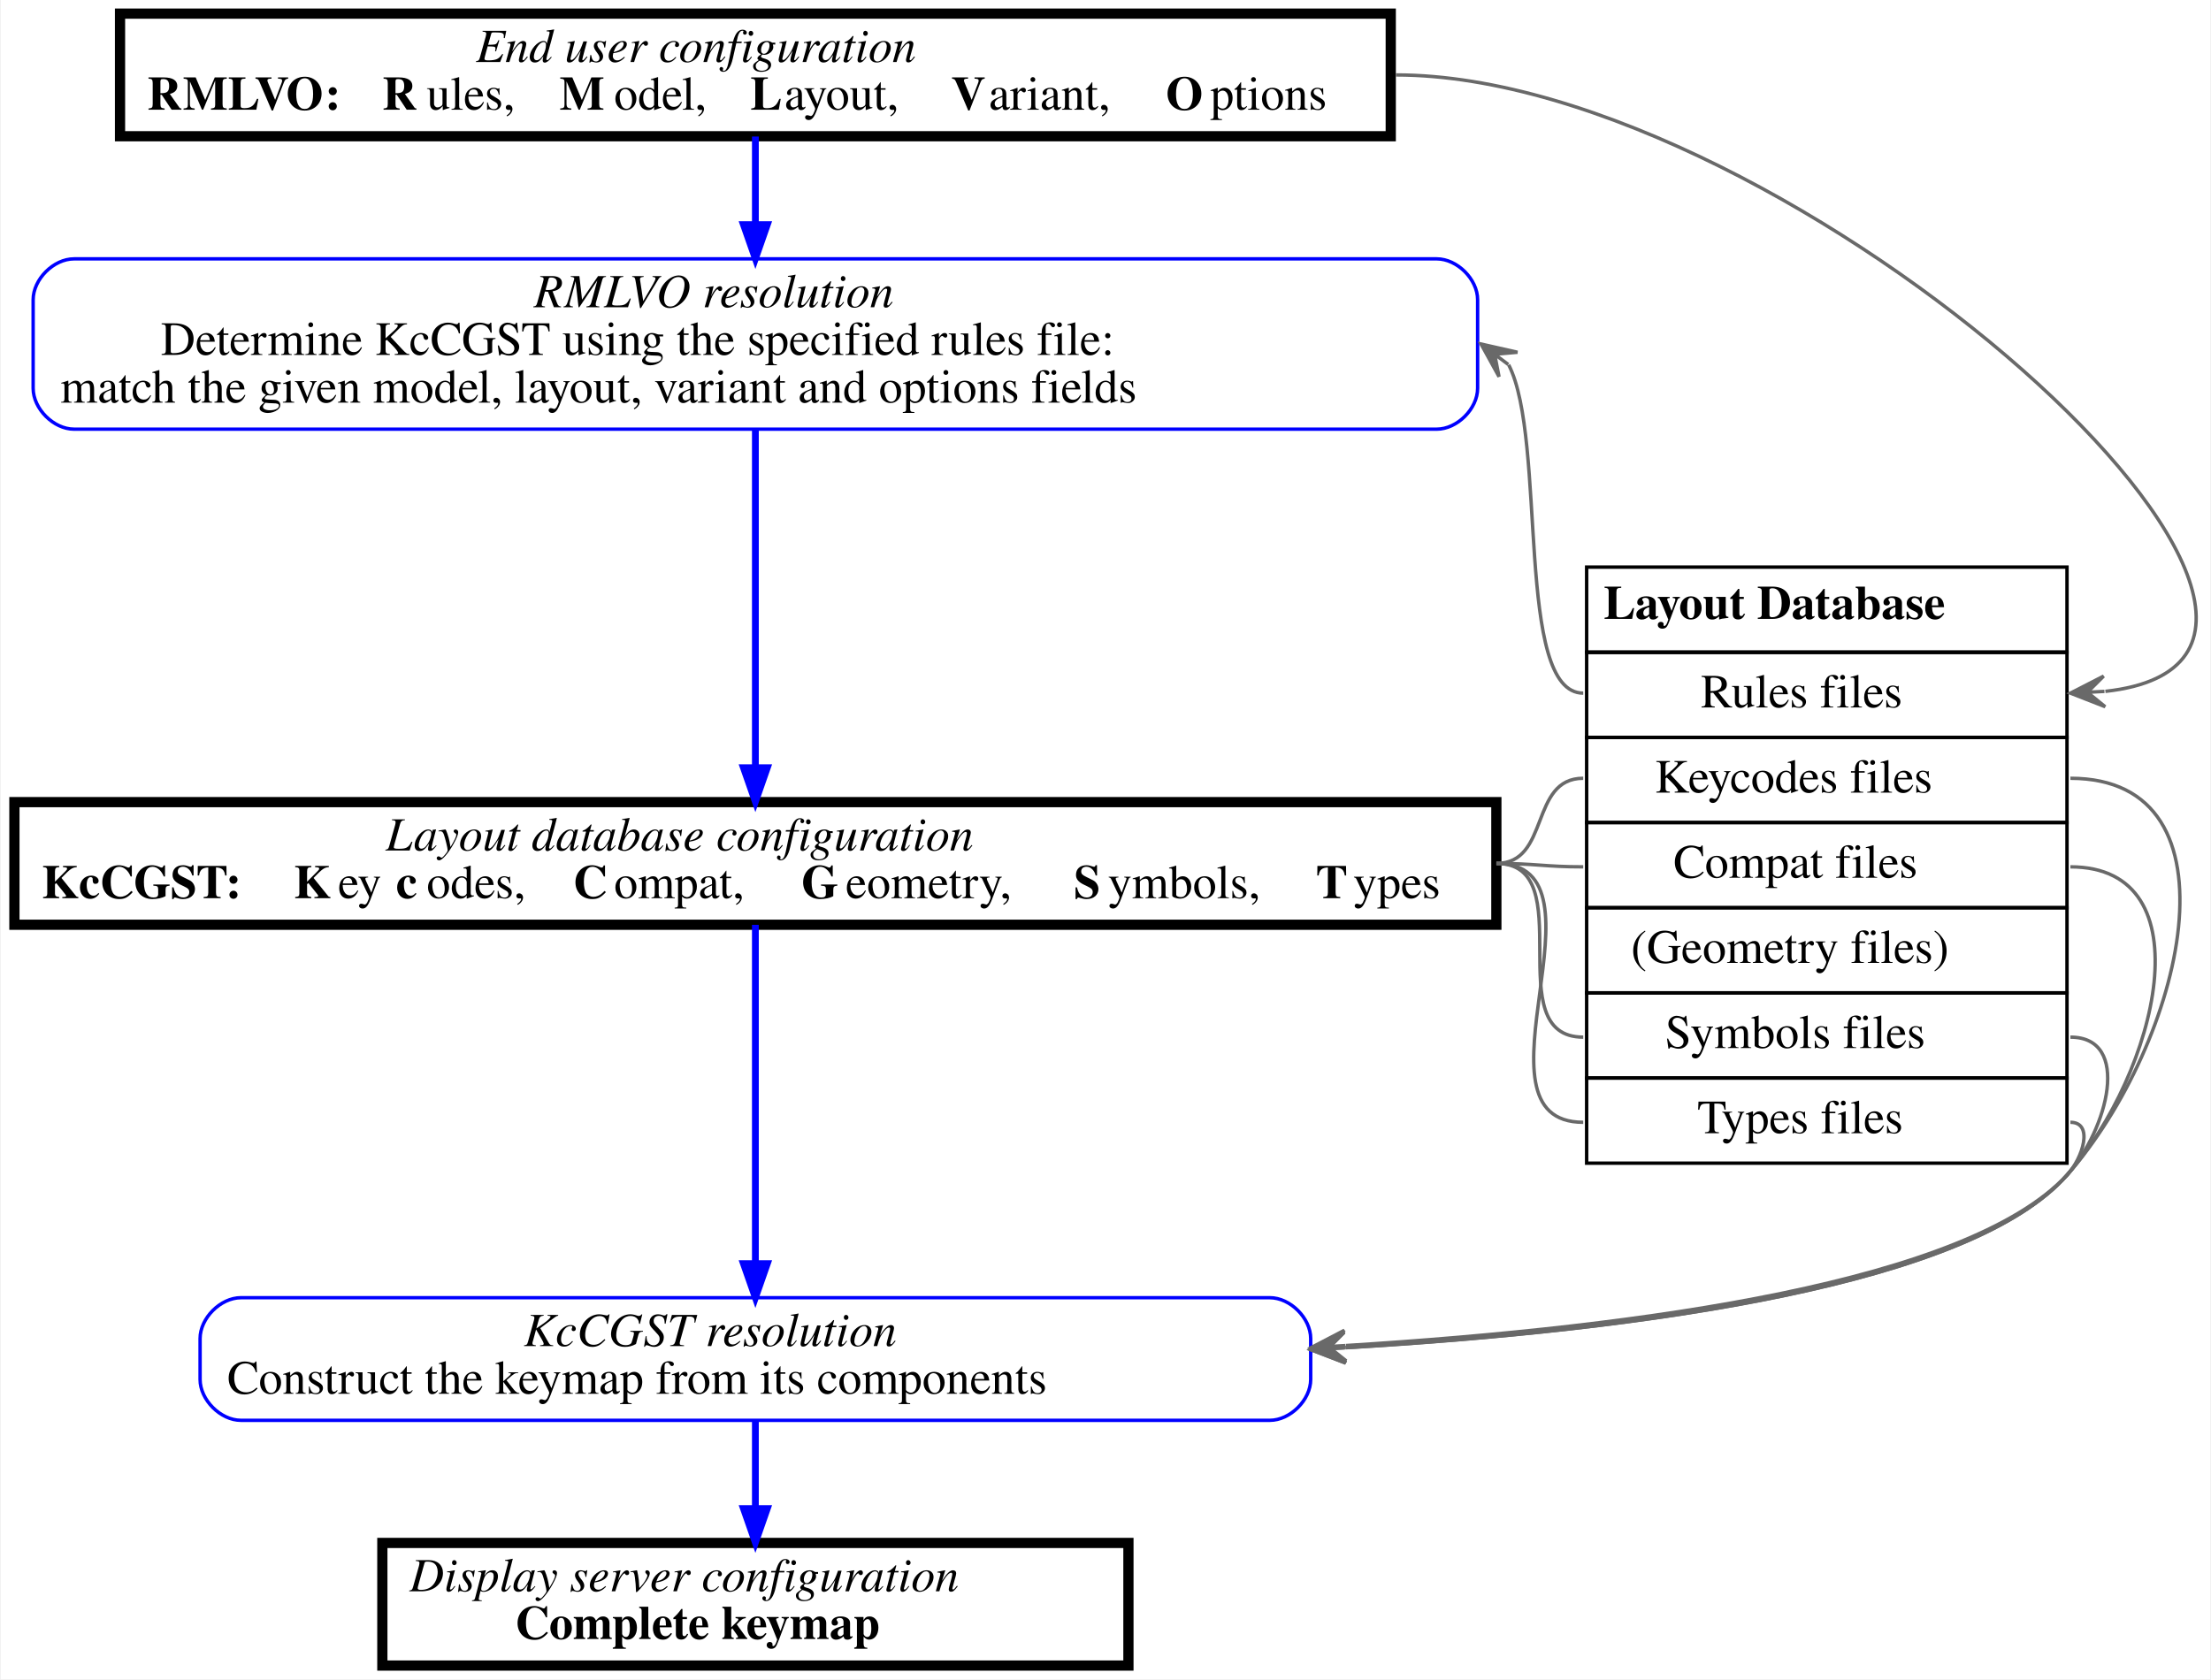
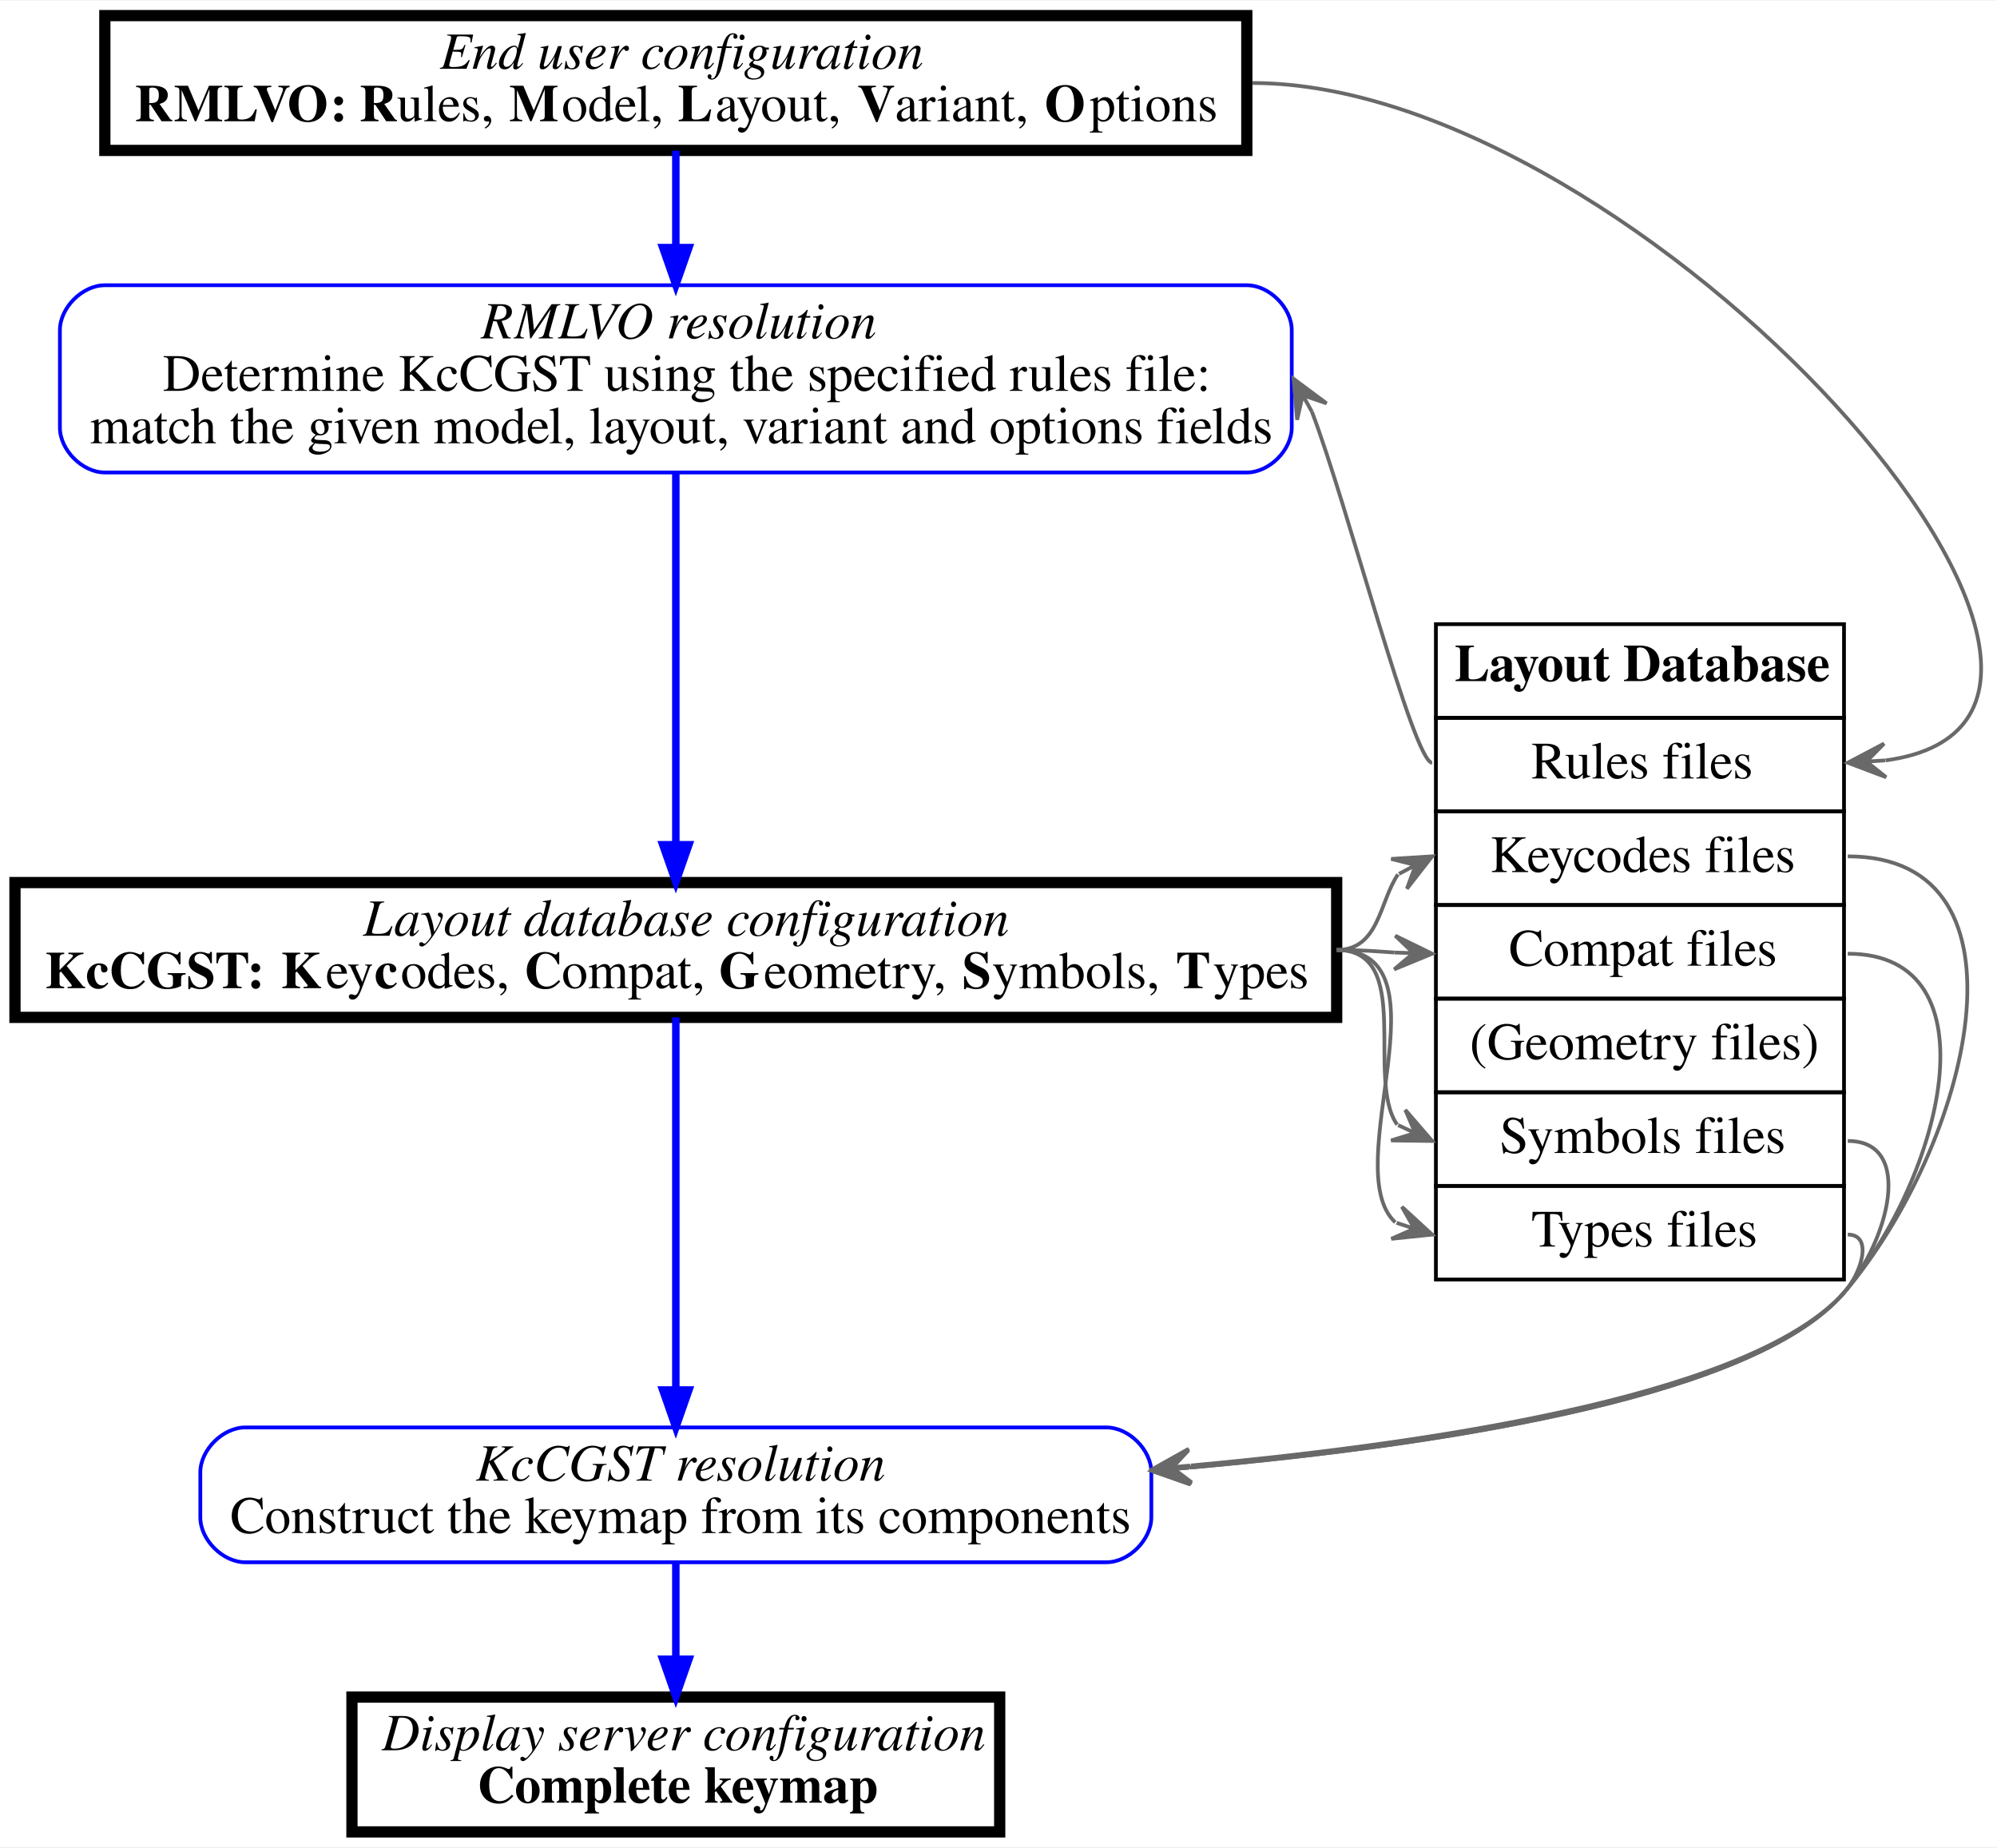
- <svg xmlns="http://www.w3.org/2000/svg" xmlns:xlink="http://www.w3.org/1999/xlink" width="649pt" height="493pt" viewBox="0.00 0.00 648.54 493.00">
+ <svg xmlns="http://www.w3.org/2000/svg" xmlns:xlink="http://www.w3.org/1999/xlink" width="533pt" height="493pt" viewBox="0.00 0.00 533.36 493.00">
  <g id="graph0" class="graph" transform="scale(1 1) rotate(0) translate(4 489)">
-     <polygon fill="white" stroke="transparent" points="-4,4 -4,-489 644.54,-489 644.54,4 -4,4" />
+     <polygon fill="white" stroke="transparent" points="-4,4 -4,-489 529.36,-489 529.36,4 -4,4" />
    <g id="node1" class="node">
      <g id="a_node1">
        <a xlink:href="xkb-intro.html#RMLVO-intro" target="_top" xlink:title="&lt;i&gt;End user configuration&lt;/i&gt;&lt;br/&gt;&lt;b&gt;RMLVO:&lt;/b&gt; &lt;b&gt;R&lt;/b&gt;ules, &lt;b&gt;M&lt;/b&gt;odel, &lt;b&gt;L&lt;/b&gt;ayout, &lt;b&gt;V&lt;/b&gt;ariant, &lt;b&gt;O&lt;/b&gt;ptions">
-           <polygon fill="none" stroke="black" stroke-width="3" points="404,-485 31,-485 31,-449 404,-449 404,-485" />
-           <text text-anchor="start" x="135.5" y="-470.8" font-family="Times,serif" font-style="italic" font-size="14.00">End user configuration</text>
-           <text text-anchor="start" x="39" y="-456.8" font-family="Times,serif" font-weight="bold" font-size="14.00">RMLVO:</text>
-           <text text-anchor="start" x="103" y="-456.8" font-family="Times,serif" font-size="14.00"> </text>
-           <text text-anchor="start" x="108" y="-456.8" font-family="Times,serif" font-weight="bold" font-size="14.00">R</text>
-           <text text-anchor="start" x="121" y="-456.8" font-family="Times,serif" font-size="14.00">ules, </text>
-           <text text-anchor="start" x="160" y="-456.8" font-family="Times,serif" font-weight="bold" font-size="14.00">M</text>
-           <text text-anchor="start" x="176" y="-456.8" font-family="Times,serif" font-size="14.00">odel, </text>
-           <text text-anchor="start" x="216" y="-456.8" font-family="Times,serif" font-weight="bold" font-size="14.00">L</text>
-           <text text-anchor="start" x="226" y="-456.8" font-family="Times,serif" font-size="14.00">ayout, </text>
-           <text text-anchor="start" x="275" y="-456.8" font-family="Times,serif" font-weight="bold" font-size="14.00">V</text>
-           <text text-anchor="start" x="286" y="-456.8" font-family="Times,serif" font-size="14.00">ariant, </text>
-           <text text-anchor="start" x="338" y="-456.8" font-family="Times,serif" font-weight="bold" font-size="14.00">O</text>
-           <text text-anchor="start" x="351" y="-456.8" font-family="Times,serif" font-size="14.00">ptions</text>
+           <polygon fill="none" stroke="black" stroke-width="3" points="329,-485 24,-485 24,-449 329,-449 329,-485" />
+           <text text-anchor="start" x="113.5" y="-470.8" font-family="Times,serif" font-style="italic" font-size="14.00">End user configuration</text>
+           <text text-anchor="start" x="32" y="-456.8" font-family="Times,serif" font-weight="bold" font-size="14.00">RMLVO:</text>
+           <text text-anchor="start" x="88" y="-456.8" font-family="Times,serif" font-size="14.00"> </text>
+           <text text-anchor="start" x="92" y="-456.8" font-family="Times,serif" font-weight="bold" font-size="14.00">R</text>
+           <text text-anchor="start" x="102" y="-456.8" font-family="Times,serif" font-size="14.00">ules, </text>
+           <text text-anchor="start" x="132" y="-456.8" font-family="Times,serif" font-weight="bold" font-size="14.00">M</text>
+           <text text-anchor="start" x="146" y="-456.8" font-family="Times,serif" font-size="14.00">odel, </text>
+           <text text-anchor="start" x="177" y="-456.8" font-family="Times,serif" font-weight="bold" font-size="14.00">L</text>
+           <text text-anchor="start" x="187" y="-456.8" font-family="Times,serif" font-size="14.00">ayout, </text>
+           <text text-anchor="start" x="225" y="-456.8" font-family="Times,serif" font-weight="bold" font-size="14.00">V</text>
+           <text text-anchor="start" x="235" y="-456.8" font-family="Times,serif" font-size="14.00">ariant, </text>
+           <text text-anchor="start" x="275" y="-456.8" font-family="Times,serif" font-weight="bold" font-size="14.00">O</text>
+           <text text-anchor="start" x="287" y="-456.8" font-family="Times,serif" font-size="14.00">ptions</text>
        </a>
      </g>
    </g>
    <g id="node2" class="node">
      <g id="a_node2">
        <a xlink:href="rule-file-format.html#rmlvo-resolution" target="_top" xlink:title="&lt;i&gt;RMLVO resolution&lt;/i&gt;&lt;br/&gt;Determine KcCGST using the specified rules file:&lt;br/&gt;match the given model, layout, variant and options fields">
-           <path fill="none" stroke="blue" d="M417.5,-413C417.5,-413 17.5,-413 17.5,-413 11.5,-413 5.5,-407 5.5,-401 5.5,-401 5.5,-375 5.5,-375 5.5,-369 11.5,-363 17.5,-363 17.5,-363 417.5,-363 417.5,-363 423.5,-363 429.5,-369 429.5,-375 429.5,-375 429.5,-401 429.5,-401 429.5,-407 423.5,-413 417.5,-413" />
-           <text text-anchor="start" x="152.5" y="-398.8" font-family="Times,serif" font-style="italic" font-size="14.00">RMLVO resolution</text>
-           <text text-anchor="start" x="43" y="-384.8" font-family="Times,serif" font-size="14.00">Determine KcCGST using the specified rules file:</text>
-           <text text-anchor="start" x="13.5" y="-370.8" font-family="Times,serif" font-size="14.00">match the given model, layout, variant and options fields</text>
+           <path fill="none" stroke="blue" d="M329,-413C329,-413 24,-413 24,-413 18,-413 12,-407 12,-401 12,-401 12,-375 12,-375 12,-369 18,-363 24,-363 24,-363 329,-363 329,-363 335,-363 341,-369 341,-375 341,-375 341,-401 341,-401 341,-407 335,-413 329,-413" />
+           <text text-anchor="start" x="124.5" y="-398.8" font-family="Times,serif" font-style="italic" font-size="14.00">RMLVO resolution</text>
+           <text text-anchor="start" x="39.5" y="-384.8" font-family="Times,serif" font-size="14.00">Determine KcCGST using the specified rules file:</text>
+           <text text-anchor="start" x="20" y="-370.8" font-family="Times,serif" font-size="14.00">match the given model, layout, variant and options fields</text>
        </a>
      </g>
    </g>
    <g id="edge1" class="edge">
-       <path fill="none" stroke="blue" stroke-width="2" d="M217.5,-448.91C217.5,-441.33 217.5,-432.13 217.5,-423.23" />
-       <polygon fill="blue" stroke="blue" stroke-width="2" points="221,-423.05 217.5,-413.05 214,-423.05 221,-423.05" />
+       <path fill="none" stroke="blue" stroke-width="2" d="M176.5,-448.91C176.5,-441.33 176.5,-432.13 176.5,-423.23" />
+       <polygon fill="blue" stroke="blue" stroke-width="2" points="180,-423.05 176.5,-413.05 173,-423.05 180,-423.05" />
    </g>
    <g id="node6" class="node">
-       <polygon fill="none" stroke="black" points="461.5,-297.5 461.5,-322.5 602.5,-322.5 602.5,-297.5 461.5,-297.5" />
-       <text text-anchor="start" x="466.5" y="-307.3" font-family="Times,serif" font-weight="bold" font-size="14.00">Layout Database</text>
+       <polygon fill="none" stroke="black" points="379.5,-297.5 379.5,-322.5 488.5,-322.5 488.5,-297.5 379.5,-297.5" />
+       <text text-anchor="start" x="384.5" y="-307.3" font-family="Times,serif" font-weight="bold" font-size="14.00">Layout Database</text>
      <g id="a_node6_0">
        <a xlink:href="xkb-intro.html#config-rules-def" target="_top" xlink:title="&lt;TABLE&gt;">
-           <polygon fill="none" stroke="black" points="461.5,-272.5 461.5,-297.5 602.5,-297.5 602.5,-272.5 461.5,-272.5" />
-           <text text-anchor="start" x="495" y="-281.3" font-family="Times,serif" font-size="14.00">Rules files</text>
+           <polygon fill="none" stroke="black" points="379.5,-272.5 379.5,-297.5 488.5,-297.5 488.5,-272.5 379.5,-272.5" />
+           <text text-anchor="start" x="405" y="-281.3" font-family="Times,serif" font-size="14.00">Rules files</text>
        </a>
      </g>
      <g id="a_node6_1">
        <a xlink:href="xkb-intro.html#config-keycodes-def" target="_top" xlink:title="&lt;TABLE&gt;">
-           <polygon fill="none" stroke="black" points="461.5,-247.5 461.5,-272.5 602.5,-272.5 602.5,-247.5 461.5,-247.5" />
-           <text text-anchor="start" x="481.5" y="-256.3" font-family="Times,serif" font-size="14.00">Keycodes files</text>
+           <polygon fill="none" stroke="black" points="379.5,-247.5 379.5,-272.5 488.5,-272.5 488.5,-247.5 379.5,-247.5" />
+           <text text-anchor="start" x="394" y="-256.3" font-family="Times,serif" font-size="14.00">Keycodes files</text>
        </a>
      </g>
      <g id="a_node6_2">
        <a xlink:href="xkb-intro.html#config-compat-def" target="_top" xlink:title="&lt;TABLE&gt;">
-           <polygon fill="none" stroke="black" points="461.5,-222.5 461.5,-247.5 602.5,-247.5 602.5,-222.5 461.5,-222.5" />
-           <text text-anchor="start" x="487" y="-231.3" font-family="Times,serif" font-size="14.00">Compat files</text>
+           <polygon fill="none" stroke="black" points="379.5,-222.5 379.5,-247.5 488.5,-247.5 488.5,-222.5 379.5,-222.5" />
+           <text text-anchor="start" x="399" y="-231.3" font-family="Times,serif" font-size="14.00">Compat files</text>
        </a>
      </g>
      <g id="a_node6_3">
        <a xlink:href="xkb-intro.html#config-geometry-def" target="_top" xlink:title="&lt;TABLE&gt;">
-           <polygon fill="none" stroke="black" points="461.5,-197.5 461.5,-222.5 602.5,-222.5 602.5,-197.5 461.5,-197.5" />
-           <text text-anchor="start" x="474.5" y="-206.3" font-family="Times,serif" font-size="14.00">(Geometry files)</text>
+           <polygon fill="none" stroke="black" points="379.5,-197.5 379.5,-222.5 488.5,-222.5 488.5,-197.5 379.5,-197.5" />
+           <text text-anchor="start" x="388.5" y="-206.3" font-family="Times,serif" font-size="14.00">(Geometry files)</text>
        </a>
      </g>
      <g id="a_node6_4">
        <a xlink:href="xkb-intro.html#config-symbols-def" target="_top" xlink:title="&lt;TABLE&gt;">
-           <polygon fill="none" stroke="black" points="461.5,-172.5 461.5,-197.5 602.5,-197.5 602.5,-172.5 461.5,-172.5" />
-           <text text-anchor="start" x="484.5" y="-181.3" font-family="Times,serif" font-size="14.00">Symbols files</text>
+           <polygon fill="none" stroke="black" points="379.5,-172.5 379.5,-197.5 488.5,-197.5 488.5,-172.5 379.5,-172.5" />
+           <text text-anchor="start" x="396.5" y="-181.3" font-family="Times,serif" font-size="14.00">Symbols files</text>
        </a>
      </g>
      <g id="a_node6_5">
        <a xlink:href="xkb-intro.html#config-types-def" target="_top" xlink:title="&lt;TABLE&gt;">
-           <polygon fill="none" stroke="black" points="461.5,-147.5 461.5,-172.5 602.5,-172.5 602.5,-147.5 461.5,-147.5" />
-           <text text-anchor="start" x="494" y="-156.3" font-family="Times,serif" font-size="14.00">Types files</text>
+           <polygon fill="none" stroke="black" points="379.5,-147.5 379.5,-172.5 488.5,-172.5 488.5,-147.5 379.5,-147.5" />
+           <text text-anchor="start" x="405" y="-156.3" font-family="Times,serif" font-size="14.00">Types files</text>
        </a>
      </g>
-       <polygon fill="black" stroke="black" points="461.5,-297.5 461.5,-297.5 602.5,-297.5 602.5,-297.5 461.5,-297.5" />
+       <polygon fill="black" stroke="black" points="379.5,-297.5 379.5,-297.5 488.5,-297.5 488.5,-297.5 379.5,-297.5" />
    </g>
    <g id="edge5" class="edge">
-       <path fill="none" stroke="dimgrey" d="M405.5,-467C521.15,-467 710.58,-296.67 613.77,-286.02" />
-       <polygon fill="dimgrey" stroke="dimgrey" points="603.5,-285.5 613.71,-281.51 608.49,-285.75 613.49,-286.01 613.49,-286.01 613.49,-286.01 608.49,-285.75 613.26,-290.5 603.5,-285.5 603.5,-285.5" />
+       <path fill="none" stroke="dimgrey" d="M330.5,-467C434.08,-467 585.93,-297.7 499.58,-286.12" />
+       <polygon fill="dimgrey" stroke="dimgrey" points="489.5,-285.5 499.76,-281.62 494.49,-285.81 499.48,-286.12 499.48,-286.12 499.48,-286.12 494.49,-285.81 499.2,-290.61 489.5,-285.5 489.5,-285.5" />
    </g>
    <g id="node3" class="node">
      <g id="a_node3">
        <a xlink:href="xkb-intro.html#KcCGST-intro" target="_top" xlink:title="&lt;i&gt;Layout database configuration&lt;/i&gt;&lt;br/&gt;&lt;b&gt;KcCGST:&lt;/b&gt; &lt;b&gt;K&lt;/b&gt;ey&lt;b&gt;c&lt;/b&gt;odes, &lt;b&gt;C&lt;/b&gt;ompat, &lt;b&gt;G&lt;/b&gt;eometry, &lt;b&gt;S&lt;/b&gt;ymbols, &lt;b&gt;T&lt;/b&gt;ypes">
-           <polygon fill="none" stroke="black" stroke-width="3" points="435,-253.5 0,-253.5 0,-217.5 435,-217.5 435,-253.5" />
-           <text text-anchor="start" x="109" y="-239.3" font-family="Times,serif" font-style="italic" font-size="14.00">Layout database configuration</text>
+           <polygon fill="none" stroke="black" stroke-width="3" points="353,-253.5 0,-253.5 0,-217.5 353,-217.5 353,-253.5" />
+           <text text-anchor="start" x="93" y="-239.3" font-family="Times,serif" font-style="italic" font-size="14.00">Layout database configuration</text>
          <text text-anchor="start" x="8" y="-225.3" font-family="Times,serif" font-weight="bold" font-size="14.00">KcCGST:</text>
-           <text text-anchor="start" x="77" y="-225.3" font-family="Times,serif" font-size="14.00"> </text>
-           <text text-anchor="start" x="82" y="-225.3" font-family="Times,serif" font-weight="bold" font-size="14.00">K</text>
-           <text text-anchor="start" x="95" y="-225.3" font-family="Times,serif" font-size="14.00">ey</text>
-           <text text-anchor="start" x="112" y="-225.3" font-family="Times,serif" font-weight="bold" font-size="14.00">c</text>
-           <text text-anchor="start" x="121" y="-225.3" font-family="Times,serif" font-size="14.00">odes, </text>
-           <text text-anchor="start" x="164" y="-225.3" font-family="Times,serif" font-weight="bold" font-size="14.00">C</text>
-           <text text-anchor="start" x="176" y="-225.3" font-family="Times,serif" font-size="14.00">ompat, </text>
-           <text text-anchor="start" x="231" y="-225.3" font-family="Times,serif" font-weight="bold" font-size="14.00">G</text>
-           <text text-anchor="start" x="244" y="-225.3" font-family="Times,serif" font-size="14.00">eometry, </text>
-           <text text-anchor="start" x="311" y="-225.3" font-family="Times,serif" font-weight="bold" font-size="14.00">S</text>
-           <text text-anchor="start" x="321" y="-225.3" font-family="Times,serif" font-size="14.00">ymbols, </text>
-           <text text-anchor="start" x="382" y="-225.3" font-family="Times,serif" font-weight="bold" font-size="14.00">T</text>
-           <text text-anchor="start" x="393" y="-225.3" font-family="Times,serif" font-size="14.00">ypes</text>
+           <text text-anchor="start" x="67" y="-225.3" font-family="Times,serif" font-size="14.00"> </text>
+           <text text-anchor="start" x="71" y="-225.3" font-family="Times,serif" font-weight="bold" font-size="14.00">K</text>
+           <text text-anchor="start" x="83" y="-225.3" font-family="Times,serif" font-size="14.00">ey</text>
+           <text text-anchor="start" x="96" y="-225.3" font-family="Times,serif" font-weight="bold" font-size="14.00">c</text>
+           <text text-anchor="start" x="103" y="-225.3" font-family="Times,serif" font-size="14.00">odes, </text>
+           <text text-anchor="start" x="136" y="-225.3" font-family="Times,serif" font-weight="bold" font-size="14.00">C</text>
+           <text text-anchor="start" x="146" y="-225.3" font-family="Times,serif" font-size="14.00">ompat, </text>
+           <text text-anchor="start" x="188" y="-225.3" font-family="Times,serif" font-weight="bold" font-size="14.00">G</text>
+           <text text-anchor="start" x="200" y="-225.3" font-family="Times,serif" font-size="14.00">eometry, </text>
+           <text text-anchor="start" x="253" y="-225.3" font-family="Times,serif" font-weight="bold" font-size="14.00">S</text>
+           <text text-anchor="start" x="261" y="-225.3" font-family="Times,serif" font-size="14.00">ymbols, </text>
+           <text text-anchor="start" x="310" y="-225.3" font-family="Times,serif" font-weight="bold" font-size="14.00">T</text>
+           <text text-anchor="start" x="320" y="-225.3" font-family="Times,serif" font-size="14.00">ypes</text>
        </a>
      </g>
    </g>
    <g id="edge2" class="edge">
-       <path fill="none" stroke="blue" stroke-width="2" d="M217.5,-362.82C217.5,-335.83 217.5,-292.23 217.5,-263.97" />
-       <polygon fill="blue" stroke="blue" stroke-width="2" points="221,-263.6 217.5,-253.6 214,-263.6 221,-263.6" />
+       <path fill="none" stroke="blue" stroke-width="2" d="M176.5,-362.82C176.5,-335.83 176.5,-292.23 176.5,-263.97" />
+       <polygon fill="blue" stroke="blue" stroke-width="2" points="180,-263.6 176.5,-253.6 173,-263.6 180,-263.6" />
    </g>
    <g id="node4" class="node">
-       <path fill="none" stroke="blue" d="M368.5,-108C368.5,-108 66.5,-108 66.5,-108 60.5,-108 54.5,-102 54.5,-96 54.5,-96 54.5,-84 54.5,-84 54.5,-78 60.5,-72 66.5,-72 66.5,-72 368.5,-72 368.5,-72 374.5,-72 380.5,-78 380.5,-84 380.5,-84 380.5,-96 380.5,-96 380.5,-102 374.5,-108 368.5,-108" />
-       <text text-anchor="start" x="149.5" y="-93.8" font-family="Times,serif" font-style="italic" font-size="14.00">KcCGST resolution</text>
-       <text text-anchor="start" x="62.5" y="-79.8" font-family="Times,serif" font-size="14.00">Construct the keymap from its components</text>
+       <path fill="none" stroke="blue" d="M291.5,-108C291.5,-108 61.5,-108 61.5,-108 55.5,-108 49.5,-102 49.5,-96 49.5,-96 49.5,-84 49.5,-84 49.5,-78 55.5,-72 61.5,-72 61.5,-72 291.5,-72 291.5,-72 297.5,-72 303.5,-78 303.5,-84 303.5,-84 303.5,-96 303.5,-96 303.5,-102 297.5,-108 291.5,-108" />
+       <text text-anchor="start" x="123" y="-93.8" font-family="Times,serif" font-style="italic" font-size="14.00">KcCGST resolution</text>
+       <text text-anchor="start" x="57.5" y="-79.8" font-family="Times,serif" font-size="14.00">Construct the keymap from its components</text>
    </g>
    <g id="edge3" class="edge">
-       <path fill="none" stroke="blue" stroke-width="2" d="M217.5,-217.48C217.5,-192.99 217.5,-147.56 217.5,-118.33" />
-       <polygon fill="blue" stroke="blue" stroke-width="2" points="221,-118 217.5,-108 214,-118 221,-118" />
+       <path fill="none" stroke="blue" stroke-width="2" d="M176.5,-217.48C176.5,-192.99 176.5,-147.56 176.5,-118.33" />
+       <polygon fill="blue" stroke="blue" stroke-width="2" points="180,-118 176.5,-108 173,-118 180,-118" />
    </g>
    <g id="edge6" class="edge">
-       <path fill="none" stroke="dimgrey" d="M435,-235.5C450.87,-235.5 444.63,-260.5 460.5,-260.5" />
+       <path fill="none" stroke="dimgrey" d="M353,-235.5C364.41,-235.5 364.39,-248.42 369.37,-255.68" />
+       <polygon fill="dimgrey" stroke="dimgrey" points="378.5,-260.5 367.56,-259.81 374.08,-258.17 369.66,-255.83 369.66,-255.83 369.66,-255.83 374.08,-258.17 371.76,-251.85 378.5,-260.5 378.5,-260.5" />
    </g>
    <g id="edge7" class="edge">
-       <path fill="none" stroke="dimgrey" d="M435,-235.5C446.34,-235.5 449.16,-234.5 460.5,-234.5" />
+       <path fill="none" stroke="dimgrey" d="M353,-235.5C360.09,-235.5 363.85,-235.11 368.44,-234.82" />
+       <polygon fill="dimgrey" stroke="dimgrey" points="378.5,-234.5 368.65,-239.31 373.5,-234.66 368.5,-234.81 368.5,-234.81 368.5,-234.81 373.5,-234.66 368.36,-230.32 378.5,-234.5 378.5,-234.5" />
    </g>
    <g id="edge8" class="edge">
-       <path fill="none" stroke="dimgrey" d="M435,-235.5C460.34,-235.5 435.16,-184.5 460.5,-184.5" />
+       <path fill="none" stroke="dimgrey" d="M353,-235.5C373.79,-235.5 360.58,-201.18 369.15,-188.85" />
+       <polygon fill="dimgrey" stroke="dimgrey" points="378.5,-184.5 371.33,-192.8 373.97,-186.61 369.43,-188.72 369.43,-188.72 369.43,-188.72 373.97,-186.61 367.53,-184.64 378.5,-184.5 378.5,-184.5" />
    </g>
    <g id="edge9" class="edge">
-       <path fill="none" stroke="dimgrey" d="M435,-235.5C470.63,-235.5 424.87,-159.5 460.5,-159.5" />
+       <path fill="none" stroke="dimgrey" d="M353,-235.5C384.17,-235.5 353.04,-177.31 368.64,-162.77" />
+       <polygon fill="dimgrey" stroke="dimgrey" points="378.5,-159.5 370.42,-166.92 373.75,-161.07 369.01,-162.64 369.01,-162.64 369.01,-162.64 373.75,-161.07 367.59,-158.37 378.5,-159.5 378.5,-159.5" />
    </g>
    <g id="node5" class="node">
      <g id="a_node5">
        <a xlink:href="xkb-intro.html#keymap-intro" target="_top" xlink:title="&lt;i&gt;Display server configuration&lt;/i&gt;&lt;br/&gt;&lt;b&gt;Complete keymap&lt;/b&gt;">
-           <polygon fill="none" stroke="black" stroke-width="3" points="327,-36 108,-36 108,0 327,0 327,-36" />
-           <text text-anchor="start" x="116" y="-21.8" font-family="Times,serif" font-style="italic" font-size="14.00">Display server configuration</text>
-           <text text-anchor="start" x="147" y="-7.8" font-family="Times,serif" font-weight="bold" font-size="14.00">Complete keymap</text>
+           <polygon fill="none" stroke="black" stroke-width="3" points="263,-36 90,-36 90,0 263,0 263,-36" />
+           <text text-anchor="start" x="98" y="-21.8" font-family="Times,serif" font-style="italic" font-size="14.00">Display server configuration</text>
+           <text text-anchor="start" x="123.5" y="-7.8" font-family="Times,serif" font-weight="bold" font-size="14.00">Complete keymap</text>
        </a>
      </g>
    </g>
    <g id="edge4" class="edge">
-       <path fill="none" stroke="blue" stroke-width="2" d="M217.5,-71.7C217.5,-63.98 217.5,-54.71 217.5,-46.11" />
-       <polygon fill="blue" stroke="blue" stroke-width="2" points="221,-46.1 217.5,-36.1 214,-46.1 221,-46.1" />
+       <path fill="none" stroke="blue" stroke-width="2" d="M176.5,-71.7C176.5,-63.98 176.5,-54.71 176.5,-46.11" />
+       <polygon fill="blue" stroke="blue" stroke-width="2" points="180,-46.1 176.5,-36.1 173,-46.1 180,-46.1" />
    </g>
    <g id="edge10" class="edge">
-       <path fill="none" stroke="dimgrey" d="M460.5,-285.5C440.29,-285.5 449.96,-359.83 438.61,-381.9" />
-       <polygon fill="dimgrey" stroke="dimgrey" points="430.5,-388 435.79,-378.39 434.5,-384.99 438.49,-381.99 438.49,-381.99 438.49,-381.99 434.5,-384.99 441.2,-385.58 430.5,-388 430.5,-388" />
+       <path fill="none" stroke="dimgrey" d="M378.5,-285.5C373.53,-285.5 355.89,-354.47 346.37,-379.26" />
+       <polygon fill="dimgrey" stroke="dimgrey" points="341.5,-388 342.44,-377.07 343.93,-383.63 346.37,-379.26 346.37,-379.26 346.37,-379.26 343.93,-383.63 350.3,-381.46 341.5,-388 341.5,-388" />
    </g>
    <g id="edge11" class="edge">
-       <path fill="none" stroke="dimgrey" d="M603.5,-260.5C655.28,-260.5 636.69,-182.88 602.5,-144 574.21,-111.83 479.26,-98.53 390.74,-93.3" />
-       <polygon fill="dimgrey" stroke="dimgrey" points="380.54,-92.73 390.78,-88.8 385.53,-93.01 390.53,-93.29 390.53,-93.29 390.53,-93.29 385.53,-93.01 390.28,-97.78 380.54,-92.73 380.54,-92.73" />
+       <path fill="none" stroke="dimgrey" d="M489.5,-260.5C541.28,-260.5 522.08,-183.42 488.5,-144 465.53,-117.04 386.55,-103.79 313.81,-97.28" />
+       <polygon fill="dimgrey" stroke="dimgrey" points="303.6,-96.41 313.95,-92.78 308.58,-96.83 313.56,-97.26 313.56,-97.26 313.56,-97.26 308.58,-96.83 313.18,-101.74 303.6,-96.41 303.6,-96.41" />
    </g>
    <g id="edge12" class="edge">
-       <path fill="none" stroke="dimgrey" d="M603.5,-234.5C643.72,-234.5 629.1,-174.17 602.5,-144 574.17,-111.87 479.22,-98.57 390.71,-93.33" />
-       <polygon fill="dimgrey" stroke="dimgrey" points="380.51,-92.76 390.75,-88.83 385.5,-93.04 390.5,-93.32 390.5,-93.32 390.5,-93.32 385.5,-93.04 390.25,-97.81 380.51,-92.76 380.51,-92.76" />
+       <path fill="none" stroke="dimgrey" d="M489.5,-234.5C529.72,-234.5 514.62,-174.59 488.5,-144 465.5,-117.06 386.52,-103.82 313.79,-97.3" />
+       <polygon fill="dimgrey" stroke="dimgrey" points="303.57,-96.43 313.92,-92.8 308.56,-96.85 313.54,-97.28 313.54,-97.28 313.54,-97.28 308.56,-96.85 313.15,-101.76 303.57,-96.43 303.57,-96.43" />
    </g>
    <g id="edge13" class="edge">
-       <path fill="none" stroke="dimgrey" d="M603.5,-184.5C621.51,-184.5 614.5,-157.43 602.5,-144 573.98,-112.09 479.18,-98.79 390.8,-93.49" />
-       <polygon fill="dimgrey" stroke="dimgrey" points="380.61,-92.92 390.85,-88.99 385.6,-93.2 390.6,-93.48 390.6,-93.48 390.6,-93.48 385.6,-93.2 390.34,-97.97 380.61,-92.92 380.61,-92.92" />
+       <path fill="none" stroke="dimgrey" d="M489.5,-184.5C507.51,-184.5 500.29,-157.61 488.5,-144 465.36,-117.27 386.63,-104.02 314.06,-97.46" />
+       <polygon fill="dimgrey" stroke="dimgrey" points="303.86,-96.57 314.22,-92.95 308.85,-97 313.83,-97.44 313.83,-97.44 313.83,-97.44 308.85,-97 313.44,-101.92 303.86,-96.57 303.86,-96.57" />
    </g>
    <g id="edge14" class="edge">
-       <path fill="none" stroke="dimgrey" d="M603.5,-159.5C610.4,-159.5 607.2,-149.05 602.5,-144 573.41,-112.72 478.91,-99.42 390.82,-93.96" />
-       <polygon fill="dimgrey" stroke="dimgrey" points="380.67,-93.37 390.92,-89.46 385.66,-93.66 390.65,-93.95 390.65,-93.95 390.65,-93.95 385.66,-93.66 390.39,-98.44 380.67,-93.37 380.67,-93.37" />
+       <path fill="none" stroke="dimgrey" d="M489.5,-159.5C496.4,-159.5 493.12,-149.13 488.5,-144 464.88,-117.79 386.4,-104.53 314.07,-97.84" />
+       <polygon fill="dimgrey" stroke="dimgrey" points="303.91,-96.94 314.27,-93.34 308.89,-97.38 313.87,-97.82 313.87,-97.82 313.87,-97.82 308.89,-97.38 313.47,-102.3 303.91,-96.94 303.91,-96.94" />
    </g>
  </g>
</svg>
